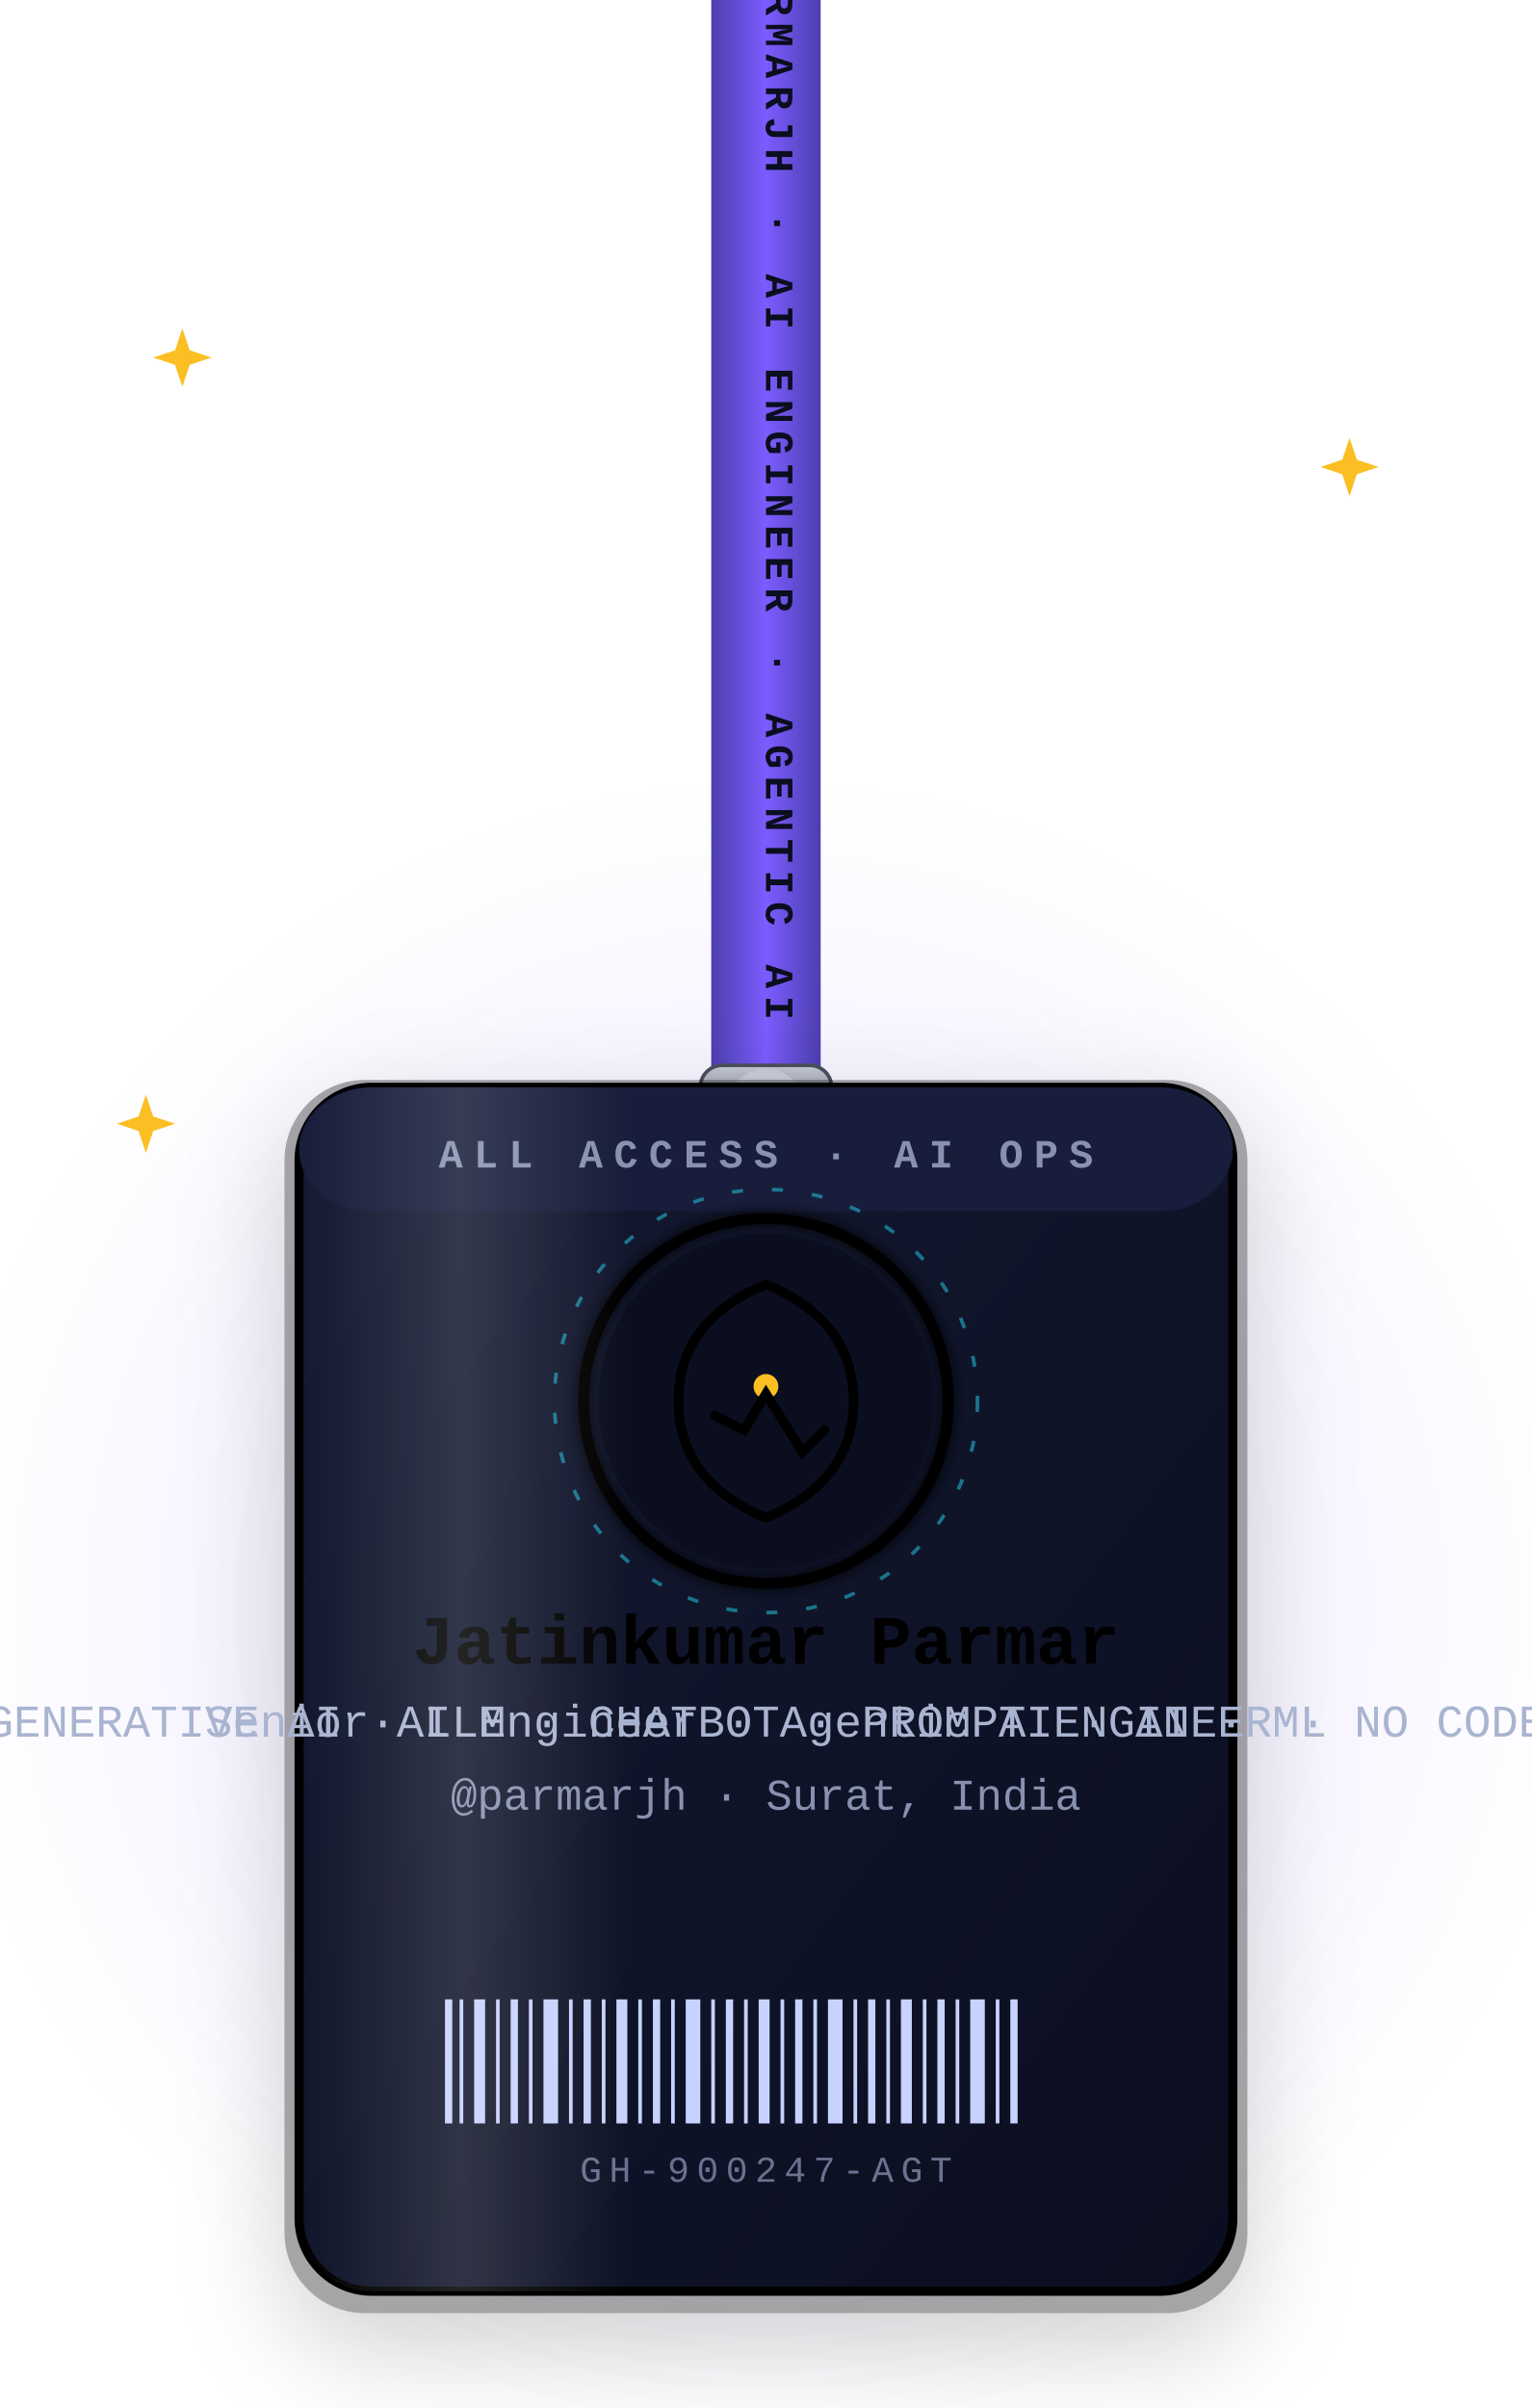
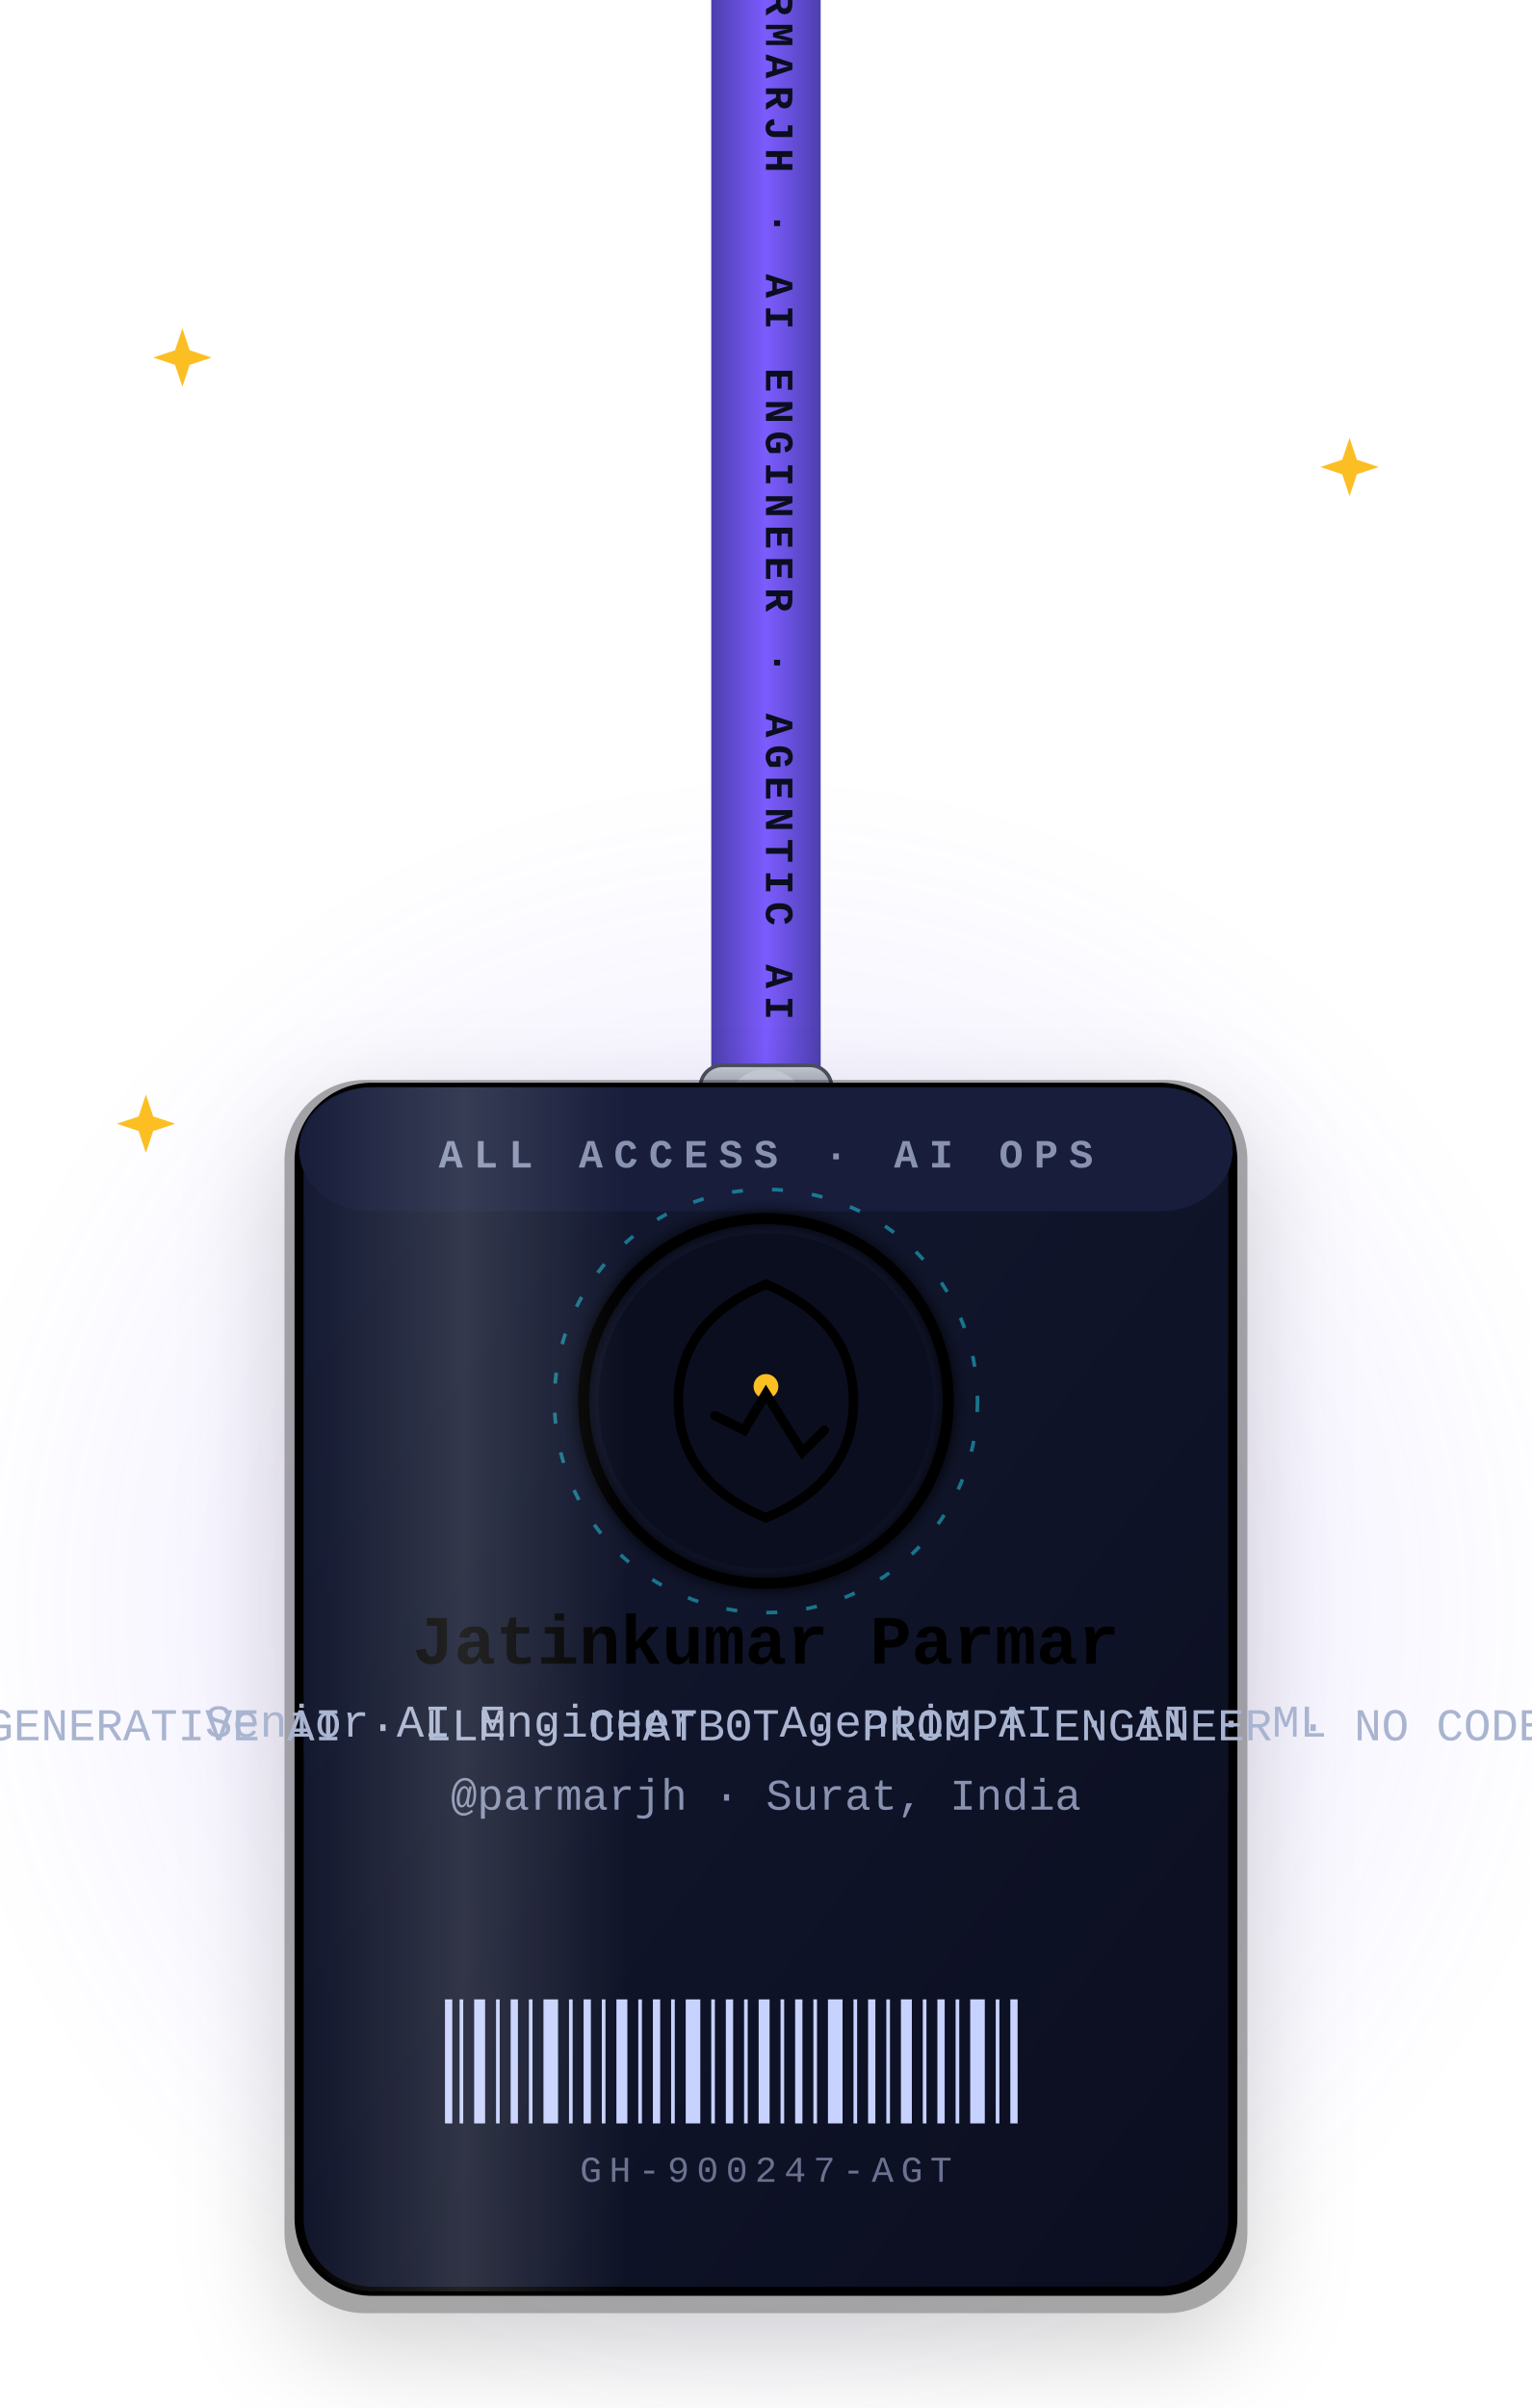
<svg xmlns="http://www.w3.org/2000/svg" viewBox="0 0 420 660" width="420" height="660" role="img" aria-label="Jatinkumar Parmar ID card lanyard">
  <defs>
    <style type="text/css">
text{font-family:'SFMono-Regular',Consolas,'Liberation Mono',Menlo,monospace}
@keyframes settle{0%{transform:rotate(0deg) translateY(-660px)}18%{transform:rotate(0deg) translateY(0)}30%{transform:rotate(12deg)}46%{transform:rotate(-9deg)}62%{transform:rotate(6deg)}78%{transform:rotate(-3.5deg)}92%{transform:rotate(1.5deg)}100%{transform:rotate(0deg)}}
@keyframes sway{0%,100%{transform:rotate(-3deg)}50%{transform:rotate(3deg)}}
@keyframes cardWobble{0%,100%{transform:rotate(1.5deg)}50%{transform:rotate(-1.5deg)}}
@keyframes shine{0%{transform:translateX(-340px) skewX(-18deg)}55%,100%{transform:translateX(420px) skewX(-18deg)}}
@keyframes twinkle{0%,100%{opacity:0;transform:scale(.4)}50%{opacity:1;transform:scale(1)}}
@keyframes pulse{0%,100%{transform:scale(1);opacity:.7}50%{transform:scale(1.2);opacity:1}}
@keyframes fadeIn{from{opacity:0}to{opacity:1}}
@keyframes spin{from{transform:rotate(0deg)}to{transform:rotate(360deg)}}
.settle{transform-origin:210px 6px;animation:settle 3.4s cubic-bezier(.34,1.1,.5,1) forwards}
.sway{transform-origin:210px 6px;animation:sway 4.2s ease-in-out 3.4s infinite}
.wob{transform-origin:210px 300px;animation:cardWobble 4.2s ease-in-out 3.4s infinite}
.shine{animation:shine 4.5s ease-in-out 3.6s infinite}
.tw{transform-box:fill-box;transform-origin:center;animation:twinkle 2.8s ease-in-out infinite}
.pl{transform-box:fill-box;transform-origin:center;animation:pulse 2.6s ease-in-out infinite}
.spin{transform-box:fill-box;transform-origin:center;animation:spin 12s linear infinite}
</style>
    <linearGradient id="strapg" x1="0" y1="0" x2="1" y2="0">
      <stop offset="0%" stop-color="#4c3fae" />
      <stop offset="50%" stop-color="#7c5cff" />
      <stop offset="100%" stop-color="#4c3fae" />
    </linearGradient>
    <linearGradient id="cardg" x1="0" y1="0" x2="1" y2="1">
      <stop offset="0%" stop-color="#141a33" />
      <stop offset="100%" stop-color="#0b0e1f" />
    </linearGradient>
    <linearGradient id="cardborder" x1="0" y1="0" x2="1" y2="1">
      <stop offset="0%">
        <animate attributeName="stop-color" values="#22d3ee;#7c5cff;#fbbf24;#22d3ee" dur="6s" repeatCount="indefinite" />
      </stop>
      <stop offset="100%">
        <animate attributeName="stop-color" values="#fbbf24;#22d3ee;#7c5cff;#fbbf24" dur="6s" repeatCount="indefinite" />
      </stop>
    </linearGradient>
    <linearGradient id="metal" x1="0" y1="0" x2="0" y2="1">
      <stop offset="0%" stop-color="#c8ccd6" />
      <stop offset="45%" stop-color="#8a90a0" />
      <stop offset="55%" stop-color="#6a7080" />
      <stop offset="100%" stop-color="#9aa0b0" />
    </linearGradient>
    <linearGradient id="shineg" x1="0" y1="0" x2="1" y2="0">
      <stop offset="0%" stop-color="#fff" stop-opacity="0" />
      <stop offset="50%" stop-color="#fff" stop-opacity=".14" />
      <stop offset="100%" stop-color="#fff" stop-opacity="0" />
    </linearGradient>
    <linearGradient id="nameg2" x1="0" y1="0" x2="1" y2="0">
      <stop offset="0%">
        <animate attributeName="stop-color" values="#22d3ee;#7c5cff;#22d3ee" dur="5s" repeatCount="indefinite" />
      </stop>
      <stop offset="100%">
        <animate attributeName="stop-color" values="#7c5cff;#22d3ee;#7c5cff" dur="5s" repeatCount="indefinite" />
      </stop>
    </linearGradient>
    <radialGradient id="lglow">
      <stop offset="0%" stop-color="#7c5cff" stop-opacity=".18" />
      <stop offset="100%" stop-color="#7c5cff" stop-opacity="0" />
    </radialGradient>
    <filter id="glow2">
      <feGaussianBlur stdDeviation="2" result="b" />
      <feMerge>
        <feMergeNode in="b" />
        <feMergeNode in="SourceGraphic" />
      </feMerge>
    </filter>
    <filter id="cardShadow" x="-30%" y="-30%" width="160%" height="160%">
      <feDropShadow dx="0" dy="10" stdDeviation="14" flood-color="#000" flood-opacity=".5" />
    </filter>
    <clipPath id="cardclip">
      <rect x="82" y="298" width="256" height="330" rx="20" />
    </clipPath>
    <clipPath id="avatarclip">
      <circle cx="210" cy="384" r="46" />
    </clipPath>
  </defs>
  <circle cx="210" cy="440" r="230" fill="url(#lglow)">
    <animate attributeName="r" values="230;250;230" dur="5s" repeatCount="indefinite" />
  </circle>
  <g fill="#fbbf24">
    <path class="tw" style="animation-delay:.4s" d="M50,90 l2,6 6,2 -6,2 -2,6 -2,-6 -6,-2 6,-2 z" />
    <path class="tw" style="animation-delay:1.2s" d="M370,120 l2,6 6,2 -6,2 -2,6 -2,-6 -6,-2 6,-2 z" />
    <path class="tw" style="animation-delay:.8s" d="M40,300 l2,6 6,2 -6,2 -2,6 -2,-6 -6,-2 6,-2 z" />
  </g>
  <g class="settle">
    <g class="sway">
      <path d="M195,-40 L195,300 L225,300 L225,-40 Z" fill="url(#strapg)" />
      <text x="210" y="130" font-size="11" font-weight="700" fill="#0b0e1f" text-anchor="middle" transform="rotate(90,210,130)" letter-spacing="2">PARMARJH · AI ENGINEER · AGENTIC AI </text>
      <rect x="192" y="292" width="36" height="20" rx="6" fill="url(#metal)" stroke="#4a4f5c" />
      <circle cx="210" cy="304" r="9" fill="none" stroke="url(#metal)" stroke-width="4" />
      <g class="wob">
        <rect x="78" y="296" width="264" height="338" rx="22" fill="#000" opacity=".35" filter="url(#cardShadow)" />
        <rect x="82" y="298" width="256" height="330" rx="20" fill="url(#cardg)" stroke="url(#cardborder)" stroke-width="2.5" />
        <rect x="82" y="298" width="256" height="34" rx="20" fill="#171d3a" />
        <text x="210" y="320" text-anchor="middle" font-size="11" font-weight="700" fill="#8892b0" letter-spacing="3">ALL ACCESS · AI OPS </text>
        <circle cx="210" cy="384" r="50" fill="none" stroke="url(#ringg2)" stroke-width="3" filter="url(#glow2)" />
        <circle class="spin" cx="210" cy="384" r="58" fill="none" stroke="#22d3ee" stroke-width="1" stroke-dasharray="3 8" opacity=".5" />
        <linearGradient id="ringg2" x1="0" y1="0" x2="1" y2="1">
          <stop offset="0%">
            <animate attributeName="stop-color" values="#22d3ee;#7c5cff;#fbbf24;#22d3ee" dur="6s" repeatCount="indefinite" />
          </stop>
          <stop offset="100%">
            <animate attributeName="stop-color" values="#fbbf24;#22d3ee;#7c5cff;#fbbf24" dur="6s" repeatCount="indefinite" />
          </stop>
        </linearGradient>
        <g clip-path="url(#avatarclip)">
          <rect x="164" y="338" width="92" height="92" fill="#0b0e1f" />
          <g class="pl" fill="none" stroke="url(#ringg2)" stroke-width="2.6" stroke-linecap="round">
            <path d="M210,352 Q234,362 234,384 Q234,406 210,416 Q186,406 186,384 Q186,362 210,352 Z" />
            <circle cx="210" cy="380" r="3.4" fill="#fbbf24" stroke="none" />
            <path d="M196,388 L204,392 L210,382 L220,398 L226,392" />
          </g>
        </g>
        <text x="210" y="456" text-anchor="middle" font-size="19" font-weight="800" fill="url(#nameg2)">Jatinkumar Parmar</text>
        <text x="210" y="476" text-anchor="middle" font-size="12.5" fill="#a9b4d0">Senior AI Engineer · Agentic AI · AI · ML  </text>
-         <text x="210" y="476" text-anchor="middle" font-size="12.5" fill="#a9b4d0">GENERATIVE AI · LLM · CHATBOT · PROMPT ENGINEER · NO CODE </text>
+         <text x="210" y="477" text-anchor="middle" font-size="12.5" fill="#a9b4d0">GENERATIVE AI · LLM · CHATBOT · PROMPT ENGINEER · NO CODE </text>
        <text x="210" y="496" text-anchor="middle" font-size="12" fill="#8892b0">@parmarjh · Surat, India</text>
        <g transform="translate(122,548)" fill="#c7d2fe">
          <rect x="0" y="0" width="2" height="34" />
          <rect x="4" y="0" width="1" height="34" />
          <rect x="8" y="0" width="3" height="34" />
          <rect x="14" y="0" width="1" height="34" />
          <rect x="18" y="0" width="2" height="34" />
          <rect x="23" y="0" width="1" height="34" />
          <rect x="27" y="0" width="4" height="34" />
          <rect x="34" y="0" width="1" height="34" />
          <rect x="38" y="0" width="2" height="34" />
          <rect x="43" y="0" width="1" height="34" />
          <rect x="47" y="0" width="3" height="34" />
          <rect x="53" y="0" width="1" height="34" />
          <rect x="57" y="0" width="2" height="34" />
          <rect x="62" y="0" width="1" height="34" />
          <rect x="66" y="0" width="4" height="34" />
          <rect x="73" y="0" width="1" height="34" />
          <rect x="77" y="0" width="2" height="34" />
          <rect x="82" y="0" width="1" height="34" />
          <rect x="86" y="0" width="3" height="34" />
          <rect x="92" y="0" width="1" height="34" />
          <rect x="96" y="0" width="2" height="34" />
          <rect x="101" y="0" width="1" height="34" />
          <rect x="105" y="0" width="4" height="34" />
          <rect x="112" y="0" width="1" height="34" />
          <rect x="116" y="0" width="2" height="34" />
          <rect x="121" y="0" width="1" height="34" />
          <rect x="125" y="0" width="3" height="34" />
          <rect x="131" y="0" width="1" height="34" />
          <rect x="135" y="0" width="2" height="34" />
          <rect x="140" y="0" width="1" height="34" />
          <rect x="144" y="0" width="4" height="34" />
          <rect x="151" y="0" width="1" height="34" />
          <rect x="155" y="0" width="2" height="34" />
        </g>
        <text x="210" y="598" text-anchor="middle" font-size="10" fill="#6b7290" letter-spacing="2">GH-900247-AGT</text>
        <g clip-path="url(#cardclip)">
          <rect class="shine" x="82" y="298" width="90" height="330" fill="url(#shineg)" />
        </g>
      </g>
    </g>
  </g>
</svg>
